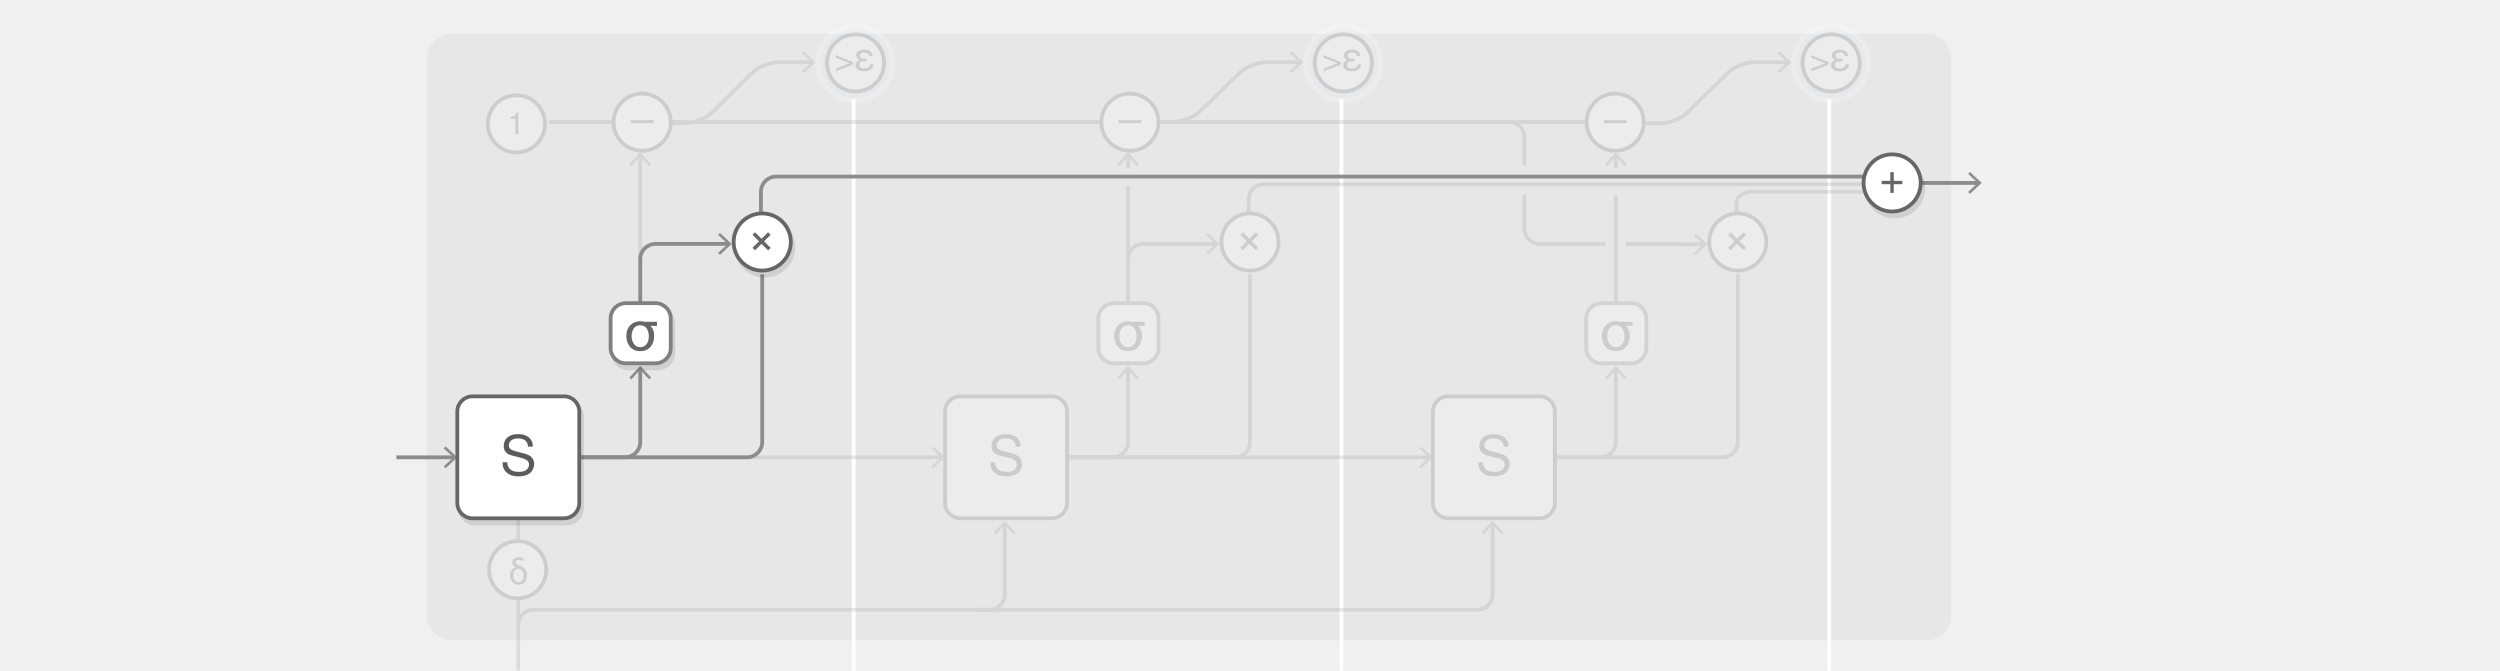
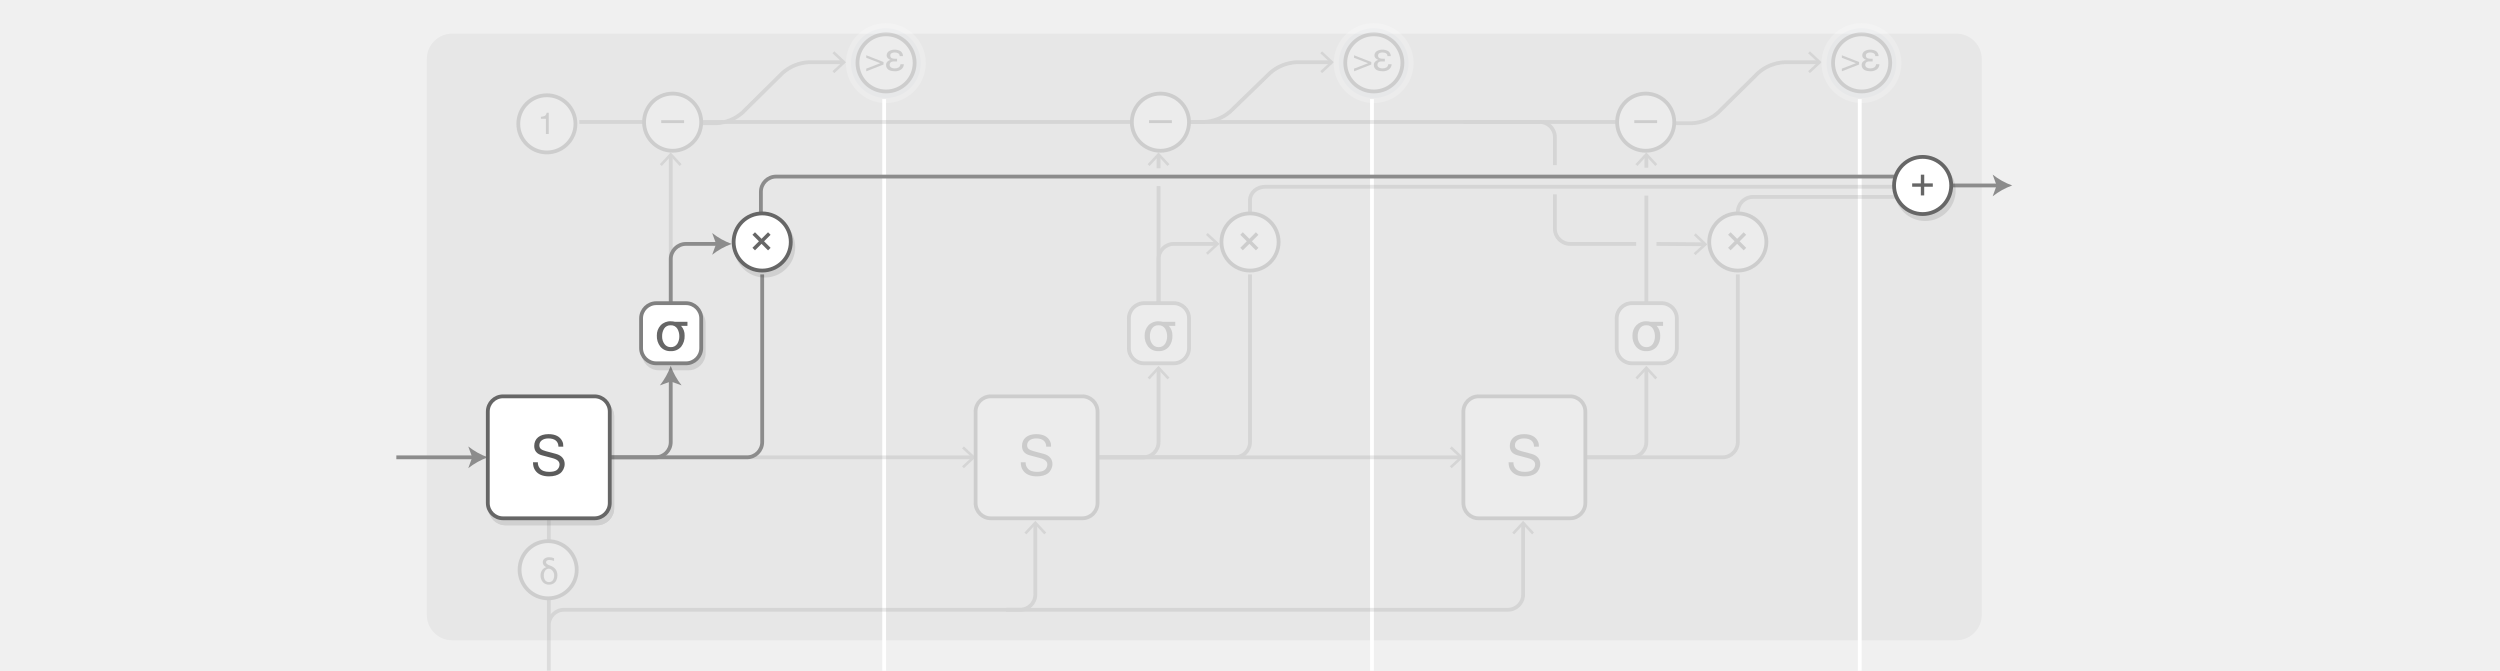
<svg xmlns="http://www.w3.org/2000/svg" xmlns:xlink="http://www.w3.org/1999/xlink" id="background" width="984" height="264" viewBox="0 0 984 264">
  <defs>
    <symbol id="op-halo" data-name="op-halo" viewBox="0 0 31.45 31.45">
      <circle cx="15.73" cy="15.73" r="14.73" fill="#e6eaf2" stroke="#fff" stroke-miterlimit="10" stroke-width="2" />
    </symbol>
    <symbol id="op-bg" data-name="op-bg" viewBox="0 0 24 24">
      <circle cx="12" cy="12" r="11.25" fill="#fff" stroke="#666" stroke-miterlimit="10" stroke-width="1.5" />
    </symbol>
    <symbol id="op-sum_5" data-name="op-sum 5" viewBox="0 0 24 24">
      <use id="op-bg-3" data-name="op-bg" width="24" height="24" xlink:href="#op-bg" />
      <g>
        <path d="M11,12.65L4.21,15.32V14.26l5.51-2.12L4.21,10V9L11,11.66v1Z" fill="#666" />
        <path d="M16.34,11.45H15.48q-0.37,0-.73,0a1.84,1.84,0,0,0-.66.17,1,1,0,0,0-.46.42,1.19,1.19,0,0,0-.21.73,1.13,1.13,0,0,0,.2.67,1.4,1.4,0,0,0,.46.43,2.73,2.73,0,0,0,1.33.3,3,3,0,0,0,1.54-.37,1.66,1.66,0,0,0,.73-1.28H19a2.55,2.55,0,0,1-1.09,2.09,4,4,0,0,1-2.32.7,7.39,7.39,0,0,1-1.28-.11,4.23,4.23,0,0,1-1.17-.38A2.21,2.21,0,0,1,12,12.79a1.72,1.72,0,0,1,.55-1.3,2.33,2.33,0,0,1,1.2-.66v0a2.71,2.71,0,0,1-1.07-.69A1.56,1.56,0,0,1,12.24,9a1.8,1.8,0,0,1,.3-1,2,2,0,0,1,.74-0.69,4.19,4.19,0,0,1,2-.52,4.65,4.65,0,0,1,2.34.55,2.37,2.37,0,0,1,1.05,2H17.36a1.21,1.21,0,0,0-.64-1.15,3.21,3.21,0,0,0-1.36-.29,2.53,2.53,0,0,0-1.1.24,1,1,0,0,0-.58,1,1,1,0,0,0,.58,1,2.79,2.79,0,0,0,1.2.22h0.88v1.16Z" fill="#666" />
      </g>
    </symbol>
    <symbol id="op-sum_4" data-name="op-sum 4" viewBox="0 0 24 24">
      <use id="op-bg-6" data-name="op-bg" width="24" height="24" xlink:href="#op-bg" />
      <path d="M7.51,11.21h9v1.15h-9V11.21Z" fill="#666" />
    </symbol>
    <symbol id="op-sum_3" data-name="op-sum 3" viewBox="0 0 24 24">
      <use id="op-bg-9" data-name="op-bg" width="24" height="24" xlink:href="#op-bg" />
      <path d="M9.65,10V9.21a4.3,4.3,0,0,0,1.59-.37,1.83,1.83,0,0,0,.67-1.23h0.83V16H11.62V10h-2Z" fill="#666" />
    </symbol>
    <symbol id="op-x" data-name="op-x" viewBox="0 0 24 24">
      <use id="op-bg-18" data-name="op-bg" width="24" height="24" xlink:href="#op-bg" />
      <path d="M9.16,15.28l-1-1,2.56-2.56L8.16,9.16l1-1,2.58,2.58L14.3,8.17l1,1-2.56,2.56,2.57,2.57-1,1-2.57-2.57Z" fill="#666" />
    </symbol>
    <symbol id="rnn-bg" data-name="rnn-bg" viewBox="0 0 49.5 49.5">
      <rect x="0.75" y="0.75" width="48" height="48" rx="6" ry="6" fill="#fff" stroke="#666" stroke-width="1.5" />
    </symbol>
    <symbol id="rnn-s" data-name="rnn-s" viewBox="0 0 49.5 49.5">
      <use id="rnn-bg-3" data-name="rnn-bg" width="49.5" height="49.5" xlink:href="#rnn-bg" />
      <text transform="translate(17.49 31.75)" font-size="21.77" fill="#5b5b5b" font-family="Helvetica">S</text>
    </symbol>
    <symbol id="op-sum_2" data-name="op-sum 2" viewBox="0 0 24 24">
      <use width="24" height="24" xlink:href="#op-bg" />
      <path d="M9.88,9.08a1.77,1.77,0,0,1,.69-1.47,3,3,0,0,1,1.89-.54,4.84,4.84,0,0,1,1.87.38v1.1a5.22,5.22,0,0,0-1.88-.4,1.57,1.57,0,0,0-.93.25,0.78,0.78,0,0,0-.35.67q0,0.74,1.51,1.26a4.6,4.6,0,0,1,2.22,1.44A3.75,3.75,0,0,1,15.64,14v0.27a4.23,4.23,0,0,1-.4,1.87,3,3,0,0,1-1.15,1.28,3.29,3.29,0,0,1-1.74.45,3.08,3.08,0,0,1-2.42-1A3.86,3.86,0,0,1,9,14.22V14.13a3.42,3.42,0,0,1,.64-2A2.76,2.76,0,0,1,11.29,11v0a2.36,2.36,0,0,1-1-.75A1.76,1.76,0,0,1,9.88,9.08Zm0.42,5.2a3,3,0,0,0,.55,1.89,1.8,1.8,0,0,0,1.49.69,1.79,1.79,0,0,0,1.48-.69,3.23,3.23,0,0,0,.55-2,2.67,2.67,0,0,0-.58-1.67,2.35,2.35,0,0,0-1.43-.92,1.81,1.81,0,0,0-1.49.7A3.19,3.19,0,0,0,10.3,14.28Z" fill="#666" />
    </symbol>
    <symbol id="rnn-sigma" data-name="rnn-sigma" viewBox="0 0 25.17 25.17">
      <rect x="0.75" y="0.75" width="23.67" height="23.67" rx="6" ry="6" fill="#fff" stroke="gray" stroke-width="1.5" />
      <path d="M19,9.67H16.48a5.39,5.39,0,0,1,1.41,3.87,6.62,6.62,0,0,1-1.37,4.36,5.13,5.13,0,0,1-4.11,1.73,5,5,0,0,1-4.09-1.78,6.66,6.66,0,0,1-1.37-4.32,5.73,5.73,0,0,1,1.5-4.07,5.22,5.22,0,0,1,4-1.58,6.18,6.18,0,0,1,1.67.21H19V9.67ZM15.8,13.78a5.89,5.89,0,0,0-.74-2.92,2.87,2.87,0,0,0-2.65-1.41A2.86,2.86,0,0,0,9.8,10.79a5.53,5.53,0,0,0-.77,3,4.82,4.82,0,0,0,.91,3,2.89,2.89,0,0,0,2.47,1.26A2.88,2.88,0,0,0,15,16.74,5.37,5.37,0,0,0,15.8,13.78Z" fill="#666" />
    </symbol>
    <symbol id="op-sum" data-name="op-sum" viewBox="0 0 24 24">
      <use id="op-bg-32" data-name="op-bg" width="24" height="24" xlink:href="#op-bg" />
      <path d="M7.88,12.5V11.18h3.41V7.75h1.34v3.43H16V12.5H12.62v3.42H11.29V12.5H7.88Z" fill="#666" />
    </symbol>
  </defs>
-   <g>
-     <rect x="168" y="13.25" width="600" height="238.75" rx="10" ry="10" opacity="0.04" />
-     <line x1="336" y1="39" x2="336" y2="264" stroke="#fff" stroke-miterlimit="10" stroke-width="1.5" />
-     <line x1="528" y1="39" x2="528" y2="264" stroke="#fff" stroke-miterlimit="10" stroke-width="1.5" />
-     <line x1="720" y1="39" x2="720" y2="264" stroke="#fff" stroke-miterlimit="10" stroke-width="1.5" />
-   </g>
+   <rect x="168" y="13.25" width="612" height="238.75" rx="10" ry="10" opacity="0.04" />
+   <line x1="348" y1="39" x2="348" y2="264" stroke="#fff" stroke-miterlimit="10" stroke-width="1.5" />
+   <line x1="540" y1="39" x2="540" y2="264" stroke="#fff" stroke-miterlimit="10" stroke-width="1.5" />
+   <line x1="732" y1="39" x2="732" y2="264" stroke="#fff" stroke-miterlimit="10" stroke-width="1.5" />
  <g opacity="0.2">
    <g>
-       <path d="M384,240H581.5a6,6,0,0,0,6-6V206.14" fill="none" stroke="#8c8c8c" stroke-miterlimit="10" stroke-width="1.5" />
-       <polygon points="591.79 209.62 591.02 210.33 587.5 206.54 583.98 210.33 583.21 209.62 587.5 205 591.79 209.62" fill="#8c8c8c" />
+       <path d="M396,240H593.5a6,6,0,0,0,6-6V206.14" fill="none" stroke="#8c8c8c" stroke-miterlimit="10" stroke-width="1.5" />
+       <polygon points="603.79 209.62 603.02 210.33 599.5 206.54 595.98 210.33 595.21 209.62 599.5 205 603.79 209.62" fill="#8c8c8c" />
    </g>
    <g>
-       <path d="M395.5,206.14V234a6,6,0,0,1-6,6H210a6,6,0,0,0-6,6v18h0V204" fill="none" stroke="#8c8c8c" stroke-miterlimit="10" stroke-width="1.5" />
-       <polygon points="391.21 209.62 391.98 210.33 395.5 206.54 399.02 210.33 399.79 209.62 395.5 205 391.21 209.62" fill="#8c8c8c" />
+       <path d="M407.5,206.14V234a6,6,0,0,1-6,6H222a6,6,0,0,0-6,6v18h0V204" fill="none" stroke="#8c8c8c" stroke-miterlimit="10" stroke-width="1.5" />
+       <polygon points="403.21 209.62 403.98 210.33 407.5 206.54 411.02 210.33 411.79 209.62 407.5 205 403.21 209.62" fill="#8c8c8c" />
    </g>
    <g>
-       <line x1="228" y1="180" x2="370.86" y2="180" fill="none" stroke="#8c8c8c" stroke-miterlimit="10" stroke-width="1.5" />
-       <polygon points="367.38 184.29 366.67 183.53 370.46 180 366.67 176.48 367.38 175.71 372 180 367.38 184.29" fill="#8c8c8c" />
+       <line x1="240" y1="180" x2="382.86" y2="180" fill="none" stroke="#8c8c8c" stroke-miterlimit="10" stroke-width="1.5" />
+       <polygon points="379.38 184.29 378.67 183.53 382.46 180 378.67 176.48 379.38 175.71 384 180 379.38 184.29" fill="#8c8c8c" />
    </g>
    <g>
-       <line x1="420" y1="180" x2="562.86" y2="180" fill="none" stroke="#8c8c8c" stroke-miterlimit="10" stroke-width="1.5" />
-       <polygon points="559.38 184.29 558.67 183.53 562.46 180 558.67 176.48 559.38 175.71 564 180 559.38 184.29" fill="#8c8c8c" />
+       <line x1="432" y1="180" x2="574.86" y2="180" fill="none" stroke="#8c8c8c" stroke-miterlimit="10" stroke-width="1.5" />
+       <polygon points="571.38 184.29 570.67 183.53 574.46 180 570.67 176.48 571.38 175.71 576 180 571.38 184.29" fill="#8c8c8c" />
    </g>
    <g>
-       <path d="M420,180h18a6,6,0,0,0,6-6V145.14" fill="none" stroke="#8c8c8c" stroke-miterlimit="10" stroke-width="1.5" />
-       <polygon points="448.29 148.62 447.52 149.33 444 145.54 440.48 149.33 439.71 148.62 444 144 448.29 148.62" fill="#8c8c8c" />
+       <path d="M432,180h18a6,6,0,0,0,6-6V145.14" fill="none" stroke="#8c8c8c" stroke-miterlimit="10" stroke-width="1.5" />
+       <polygon points="460.29 148.62 459.52 149.33 456 145.54 452.48 149.33 451.71 148.62 456 144 460.29 148.62" fill="#8c8c8c" />
    </g>
    <g>
-       <path d="M612,180h18a6,6,0,0,0,6-6V145.14" fill="none" stroke="#8c8c8c" stroke-miterlimit="10" stroke-width="1.5" />
-       <polygon points="640.29 148.62 639.52 149.33 636 145.54 632.48 149.33 631.71 148.62 636 144 640.29 148.62" fill="#8c8c8c" />
+       <path d="M624,180h18a6,6,0,0,0,6-6V145.14" fill="none" stroke="#8c8c8c" stroke-miterlimit="10" stroke-width="1.5" />
+       <polygon points="652.29 148.62 651.52 149.33 648 145.54 644.48 149.33 643.71 148.62 648 144 652.29 148.62" fill="#8c8c8c" />
    </g>
-     <path d="M420,180h66a6,6,0,0,0,6-6V108" fill="none" stroke="#8c8c8c" stroke-miterlimit="10" stroke-width="1.5" />
-     <path d="M612,180h66a6,6,0,0,0,6-6V108" fill="none" stroke="#8c8c8c" stroke-miterlimit="10" stroke-width="1.5" />
+     <path d="M432,180h54a6,6,0,0,0,6-6V108" fill="none" stroke="#8c8c8c" stroke-miterlimit="10" stroke-width="1.5" />
+     <path d="M624,180h54a6,6,0,0,0,6-6V108" fill="none" stroke="#8c8c8c" stroke-miterlimit="10" stroke-width="1.5" />
    <g>
-       <line x1="252" y1="132" x2="252" y2="61.14" fill="none" stroke="#8c8c8c" stroke-miterlimit="10" stroke-width="1.5" />
-       <polygon points="256.29 64.62 255.53 65.33 252 61.54 248.48 65.33 247.71 64.62 252 60 256.29 64.62" fill="#8c8c8c" />
+       <line x1="264" y1="132" x2="264" y2="61.14" fill="none" stroke="#8c8c8c" stroke-miterlimit="10" stroke-width="1.5" />
+       <polygon points="268.29 64.62 267.52 65.33 264 61.54 260.48 65.33 259.71 64.62 264 60 268.29 64.62" fill="#8c8c8c" />
    </g>
    <g>
-       <line x1="444" y1="66.25" x2="444" y2="61.14" fill="none" stroke="#8c8c8c" stroke-miterlimit="10" stroke-width="1.5" />
-       <polygon points="448.29 64.62 447.52 65.33 444 61.54 440.48 65.33 439.71 64.62 444 60 448.29 64.62" fill="#8c8c8c" />
+       <line x1="456" y1="66.25" x2="456" y2="61.14" fill="none" stroke="#8c8c8c" stroke-miterlimit="10" stroke-width="1.5" />
+       <polygon points="460.29 64.62 459.52 65.33 456 61.54 452.48 65.33 451.71 64.62 456 60 460.29 64.62" fill="#8c8c8c" />
    </g>
-     <line x1="444" y1="132" x2="444" y2="73.25" fill="none" stroke="#8c8c8c" stroke-miterlimit="10" stroke-width="1.5" />
+     <line x1="456" y1="132" x2="456" y2="73.25" fill="none" stroke="#8c8c8c" stroke-miterlimit="10" stroke-width="1.5" />
    <g>
-       <line x1="636" y1="66" x2="636" y2="61.14" fill="none" stroke="#8c8c8c" stroke-miterlimit="10" stroke-width="1.5" />
-       <polygon points="640.29 64.62 639.52 65.33 636 61.54 632.48 65.33 631.71 64.62 636 60 640.29 64.62" fill="#8c8c8c" />
+       <line x1="648" y1="66" x2="648" y2="61.14" fill="none" stroke="#8c8c8c" stroke-miterlimit="10" stroke-width="1.5" />
+       <polygon points="652.29 64.62 651.52 65.33 648 61.54 644.48 65.33 643.71 64.62 648 60 652.29 64.62" fill="#8c8c8c" />
    </g>
-     <line x1="636" y1="132" x2="636" y2="77" fill="none" stroke="#8c8c8c" stroke-miterlimit="10" stroke-width="1.5" />
+     <line x1="648" y1="132" x2="648" y2="77" fill="none" stroke="#8c8c8c" stroke-miterlimit="10" stroke-width="1.5" />
    <g>
-       <path d="M444,132V102a6,6,0,0,1,6-6h28.86" fill="none" stroke="#8c8c8c" stroke-miterlimit="10" stroke-width="1.5" />
+       <path d="M456,132V102a6,6,0,0,1,6-6h16.86" fill="none" stroke="#8c8c8c" stroke-miterlimit="10" stroke-width="1.5" />
      <polygon points="475.38 100.29 474.67 99.52 478.46 96 474.67 92.47 475.38 91.7 480 96 475.38 100.29" fill="#8c8c8c" />
    </g>
-     <path d="M491.5,84V78.25a5.9,5.9,0,0,1,6-5.75H744" fill="none" stroke="#8c8c8c" stroke-miterlimit="10" stroke-width="1.5" />
-     <path d="M683.5,84V79.75c0-2.34,2.7-4.25,6-4.25H744" fill="none" stroke="#8c8c8c" stroke-miterlimit="10" stroke-width="1.5" />
-     <line x1="216" y1="48" x2="636" y2="48" fill="none" stroke="#8c8c8c" stroke-miterlimit="10" stroke-width="1.5" />
+     <path d="M492,84V78.75c0-2.89,2.7-5.25,6-5.25H756" fill="none" stroke="#8c8c8c" stroke-miterlimit="10" stroke-width="1.5" />
+     <path d="M684,95V83.5a6,6,0,0,1,6-6h66" fill="none" stroke="#8c8c8c" stroke-miterlimit="10" stroke-width="1.5" />
+     <line x1="228" y1="48" x2="648" y2="48" fill="none" stroke="#8c8c8c" stroke-miterlimit="10" stroke-width="1.5" />
    <g>
-       <path d="M252,48.5h18a16.83,16.83,0,0,0,10.26-4.22L296,28.72a16.83,16.83,0,0,1,10.26-4.22h13.61" fill="none" stroke="#8c8c8c" stroke-miterlimit="10" stroke-width="1.5" />
-       <polygon points="316.38 28.79 315.67 28.02 319.46 24.5 315.67 20.97 316.38 20.2 321 24.5 316.38 28.79" fill="#8c8c8c" />
+       <path d="M264,48.5h18a16.83,16.83,0,0,0,10.26-4.22L308,28.72a16.83,16.83,0,0,1,10.26-4.22h13.61" fill="none" stroke="#8c8c8c" stroke-miterlimit="10" stroke-width="1.5" />
+       <polygon points="328.38 28.79 327.67 28.02 331.46 24.5 327.67 20.97 328.38 20.2 333 24.5 328.38 28.79" fill="#8c8c8c" />
    </g>
    <g>
-       <path d="M444,48h18a17.11,17.11,0,0,0,10.31-4.18l15.63-15.15a17.11,17.11,0,0,1,10.31-4.18h13.61" fill="none" stroke="#8c8c8c" stroke-miterlimit="10" stroke-width="1.5" />
-       <polygon points="508.38 28.79 507.67 28.02 511.46 24.5 507.67 20.97 508.38 20.2 513 24.5 508.38 28.79" fill="#8c8c8c" />
+       <path d="M456,48h18a17.11,17.11,0,0,0,10.31-4.18l15.63-15.15a17.11,17.11,0,0,1,10.31-4.18h13.61" fill="none" stroke="#8c8c8c" stroke-miterlimit="10" stroke-width="1.5" />
+       <polygon points="520.38 28.79 519.67 28.02 523.46 24.5 519.67 20.97 520.38 20.2 525 24.5 520.38 28.79" fill="#8c8c8c" />
    </g>
    <g>
-       <path d="M636,48.5h18a16.83,16.83,0,0,0,10.26-4.22L680,28.72a16.83,16.83,0,0,1,10.26-4.22h13.61" fill="none" stroke="#8c8c8c" stroke-miterlimit="10" stroke-width="1.5" />
-       <polygon points="700.38 28.79 699.67 28.02 703.46 24.5 699.67 20.97 700.38 20.2 705 24.5 700.38 28.79" fill="#8c8c8c" />
+       <path d="M648,48.5h18a16.83,16.83,0,0,0,10.26-4.22L692,28.72a16.83,16.83,0,0,1,10.26-4.22h13.61" fill="none" stroke="#8c8c8c" stroke-miterlimit="10" stroke-width="1.5" />
+       <polygon points="712.38 28.79 711.67 28.02 715.46 24.5 711.67 20.97 712.38 20.2 717 24.5 712.38 28.79" fill="#8c8c8c" />
    </g>
    <g>
-       <line x1="640" y1="96" x2="670.86" y2="96.16" fill="none" stroke="#8c8c8c" stroke-miterlimit="10" stroke-width="1.5" />
-       <polygon points="667.36 100.43 666.65 99.66 670.46 96.16 666.68 92.61 667.4 91.85 672 96.17 667.36 100.43" fill="#8c8c8c" />
+       <line x1="652" y1="96" x2="670.86" y2="96.15" fill="none" stroke="#8c8c8c" stroke-miterlimit="10" stroke-width="1.5" />
+       <polygon points="667.35 100.42 666.64 99.64 670.46 96.15 666.7 92.6 667.42 91.83 672 96.17 667.35 100.42" fill="#8c8c8c" />
    </g>
-     <path d="M600,76.5V90a6,6,0,0,0,6,6h26" fill="none" stroke="#8c8c8c" stroke-miterlimit="10" stroke-width="1.5" />
-     <path d="M564,48h30a6,6,0,0,1,6,6V65" fill="none" stroke="#8c8c8c" stroke-miterlimit="10" stroke-width="1.5" />
-     <use id="op-halo-3" data-name="op-halo" width="31.45" height="31.45" transform="translate(320.94 9.11)" xlink:href="#op-halo" />
-     <use id="op-halo-6" data-name="op-halo" width="31.45" height="31.45" transform="translate(512.94 9.11)" xlink:href="#op-halo" />
-     <use id="op-halo-9" data-name="op-halo" width="31.45" height="31.45" transform="translate(704.94 9.11)" xlink:href="#op-halo" />
-     <use width="24" height="24" transform="translate(324.75 12.75)" xlink:href="#op-sum_5" />
-     <use width="24" height="24" transform="translate(240.75 36.09)" xlink:href="#op-sum_4" />
-     <use width="24" height="24" transform="translate(191.25 36.75)" xlink:href="#op-sum_3" />
-     <use width="24" height="24" transform="translate(516.74 12.75)" xlink:href="#op-sum_5" />
-     <use width="24" height="24" transform="translate(432.74 36.09)" xlink:href="#op-sum_4" />
-     <use width="24" height="24" transform="translate(480 83.25)" xlink:href="#op-x" />
-     <use width="49.5" height="49.5" transform="translate(371.24 155.25)" xlink:href="#rnn-s" />
-     <use width="24" height="24" transform="translate(708.74 12.75)" xlink:href="#op-sum_5" />
-     <use width="24" height="24" transform="translate(623.74 36.09)" xlink:href="#op-sum_4" />
-     <use id="op-x-5" data-name="op-x" width="24" height="24" transform="translate(671.99 83.25)" xlink:href="#op-x" />
-     <use width="49.5" height="49.5" transform="translate(563.24 155.25)" xlink:href="#rnn-s" />
-     <use width="24" height="24" transform="translate(191.75 212.25)" xlink:href="#op-sum_2" />
-     <use id="rnn-sigma-3" data-name="rnn-sigma" width="25.17" height="25.17" transform="translate(431.58 118.58)" xlink:href="#rnn-sigma" />
-     <use id="rnn-sigma-6" data-name="rnn-sigma" width="25.17" height="25.17" transform="translate(623.58 118.58)" xlink:href="#rnn-sigma" />
+     <path d="M612,76.5V90a6,6,0,0,0,6,6h26" fill="none" stroke="#8c8c8c" stroke-miterlimit="10" stroke-width="1.5" />
+     <path d="M576,48h30a6,6,0,0,1,6,6V65" fill="none" stroke="#8c8c8c" stroke-miterlimit="10" stroke-width="1.5" />
+     <use id="op-halo-3" data-name="op-halo" width="31.45" height="31.45" transform="translate(332.94 9.11)" xlink:href="#op-halo" />
+     <use id="op-halo-6" data-name="op-halo" width="31.45" height="31.45" transform="translate(524.94 9.11)" xlink:href="#op-halo" />
+     <use id="op-halo-9" data-name="op-halo" width="31.45" height="31.45" transform="translate(716.94 9.11)" xlink:href="#op-halo" />
+     <use width="24" height="24" transform="translate(336.75 12.75)" xlink:href="#op-sum_5" />
+     <use width="24" height="24" transform="translate(252.75 36.09)" xlink:href="#op-sum_4" />
+     <use width="24" height="24" transform="translate(203.25 36.75)" xlink:href="#op-sum_3" />
+     <use width="24" height="24" transform="translate(528.74 12.75)" xlink:href="#op-sum_5" />
+     <use width="24" height="24" transform="translate(444.74 36.09)" xlink:href="#op-sum_4" />
+     <use width="24" height="24" transform="translate(480.01 83.25)" xlink:href="#op-x" />
+     <use width="49.5" height="49.5" transform="translate(383.24 155.25)" xlink:href="#rnn-s" />
+     <use width="24" height="24" transform="translate(720.74 12.75)" xlink:href="#op-sum_5" />
+     <use width="24" height="24" transform="translate(635.74 36.09)" xlink:href="#op-sum_4" />
+     <use id="op-x-5" data-name="op-x" width="24" height="24" transform="translate(672 83.25)" xlink:href="#op-x" />
+     <use width="49.5" height="49.5" transform="translate(575.24 155.25)" xlink:href="#rnn-s" />
+     <use width="24" height="24" transform="translate(203.75 212.25)" xlink:href="#op-sum_2" />
+     <use id="rnn-sigma-3" data-name="rnn-sigma" width="25.17" height="25.17" transform="translate(443.58 118.58)" xlink:href="#rnn-sigma" />
+     <use id="rnn-sigma-6" data-name="rnn-sigma" width="25.17" height="25.17" transform="translate(635.58 118.58)" xlink:href="#rnn-sigma" />
+   </g>
+   <path d="M240,180h54a6,6,0,0,0,6-6V108" fill="none" stroke="#8c8c8c" stroke-miterlimit="10" stroke-width="1.5" />
+   <g>
+     <g>
+       <line x1="156" y1="180" x2="186.57" y2="180" fill="none" stroke="#8c8c8c" stroke-miterlimit="10" stroke-width="1.5" />
+       <path d="M192,180a27.2,27.2,0,0,0-7.69,4.28l1.55-4.28-1.55-4.28A27.18,27.18,0,0,0,192,180Z" fill="#8c8c8c" />
+     </g>
+     <g>
+       <line x1="762" y1="73" x2="786.57" y2="73" fill="none" stroke="#8c8c8c" stroke-miterlimit="10" stroke-width="1.5" />
+       <path d="M792,73a27.2,27.2,0,0,0-7.69,4.28L785.86,73l-1.55-4.28A27.17,27.17,0,0,0,792,73Z" fill="#8c8c8c" />
+     </g>
+     <g>
+       <path d="M240,180h18a6,6,0,0,0,6-6V149.43" fill="none" stroke="#8c8c8c" stroke-miterlimit="10" stroke-width="1.5" />
+       <path d="M264,144a27.2,27.2,0,0,0,4.28,7.69L264,150.14l-4.28,1.55A27.17,27.17,0,0,0,264,144Z" fill="#8c8c8c" />
+     </g>
+     <g>
+       <path d="M264,132V102a6,6,0,0,1,6-6h12.57" fill="none" stroke="#8c8c8c" stroke-miterlimit="10" stroke-width="1.5" />
+       <path d="M288,96a27.2,27.2,0,0,0-7.69,4.28L281.86,96l-1.55-4.28A27.17,27.17,0,0,0,288,96Z" fill="#8c8c8c" />
+     </g>
+   </g>
+   <path d="M299.49,84V75.5a6,6,0,0,1,6-6H756" fill="none" stroke="#8c8c8c" stroke-miterlimit="10" stroke-width="1.5" />
+   <g id="_Group_" data-name="&lt;Group&gt;">
+     <g opacity="0.1">
+       <circle cx="757.75" cy="75" r="11.25" stroke="#000" stroke-miterlimit="10" stroke-width="1.5" />
+       <path d="M753.63,75.49V74.18H757V70.75h1.34v3.43h3.41v1.31h-3.41v3.42H757V75.49h-3.41Z" />
+     </g>
+     <use width="24" height="24" transform="translate(744.75 61)" xlink:href="#op-sum" />
  </g>
  <g>
-     <g>
-       <line x1="156" y1="180" x2="178.86" y2="180" fill="none" stroke="#8c8c8c" stroke-miterlimit="10" stroke-width="1.5" />
-       <polygon points="175.38 184.29 174.67 183.53 178.46 180 174.67 176.48 175.38 175.71 180 180 175.38 184.29" fill="#8c8c8c" />
+     <g opacity="0.1">
+       <circle cx="301" cy="97.25" r="11.25" stroke="#000" stroke-miterlimit="10" stroke-width="1.5" />
+       <path d="M298.16,100.53l-1-1L299.73,97l-2.58-2.58,1-1L300.74,96l2.56-2.56,1,1L301.72,97l2.57,2.57-1,1L300.72,98Z" />
    </g>
-     <g>
-       <line x1="750" y1="72" x2="778.86" y2="72" fill="none" stroke="#8c8c8c" stroke-miterlimit="10" stroke-width="1.5" />
-       <polygon points="775.38 76.29 774.67 75.52 778.46 72 774.67 68.47 775.38 67.7 780 72 775.38 76.29" fill="#8c8c8c" />
+     <use width="24" height="24" transform="translate(288 83.25)" xlink:href="#op-x" />
+   </g>
+   <g>
+     <g opacity="0.1">
+       <rect x="193" y="158" width="48" height="48" rx="6" ry="6" stroke="#000" stroke-width="1.5" />
+       <rect x="193" y="158" width="48" height="48" rx="6" ry="6" />
+       <rect x="193" y="158" width="48" height="48" rx="6" ry="6" fill="none" stroke="#000" stroke-width="1.5" />
+       <path d="M212.78,184a4.39,4.39,0,0,0,.6,2.16,3.94,3.94,0,0,0,3.57,1.55,6.12,6.12,0,0,0,2.09-.34,2.39,2.39,0,0,0,1.82-2.36,2.06,2.06,0,0,0-.77-1.82,7.66,7.66,0,0,0-2.45-.92l-2-.48a9.08,9.08,0,0,1-2.84-1,3.3,3.3,0,0,1-1.44-2.92,4.56,4.56,0,0,1,1.42-3.46,5.59,5.59,0,0,1,4-1.35,6.84,6.84,0,0,1,4.06,1.19,4.32,4.32,0,0,1,1.67,3.79h-2a4,4,0,0,0-.65-1.92,3.71,3.71,0,0,0-3.15-1.22,3.54,3.54,0,0,0-2.58.79,2.51,2.51,0,0,0-.78,1.83,1.8,1.8,0,0,0,.93,1.68A13.27,13.27,0,0,0,217,180l2.12,0.5a6.4,6.4,0,0,1,2.37,1,3.75,3.75,0,0,1,1.44,3.18,4,4,0,0,1-1.84,3.71,8.08,8.08,0,0,1-4.28,1.12,6.3,6.3,0,0,1-4.45-1.49,5.08,5.08,0,0,1-1.58-4h2Z" />
    </g>
-     <g>
-       <path d="M228,180h18a6,6,0,0,0,6-6V145.14" fill="none" stroke="#8c8c8c" stroke-miterlimit="10" stroke-width="1.5" />
-       <polygon points="256.29 148.62 255.53 149.33 252 145.54 248.48 149.33 247.71 148.62 252 144 256.29 148.62" fill="#8c8c8c" />
+     <use width="49.5" height="49.5" transform="translate(191.25 155.25)" xlink:href="#rnn-s" />
+   </g>
+   <g id="_Group_2" data-name="&lt;Group&gt;">
+     <g opacity="0.1">
+       <rect x="253.33" y="121.33" width="23.67" height="23.67" rx="6" ry="6" stroke="#000" stroke-width="1.5" />
+       <path d="M271.54,130.25h-2.48a5.39,5.39,0,0,1,1.41,3.87,6.62,6.62,0,0,1-1.37,4.36,5.13,5.13,0,0,1-4.11,1.73,5,5,0,0,1-4.09-1.78,6.66,6.66,0,0,1-1.37-4.32A5.73,5.73,0,0,1,261,130a5.22,5.22,0,0,1,4-1.58,6.18,6.18,0,0,1,1.67.21h4.88v1.57Zm-3.16,4.11a5.89,5.89,0,0,0-.74-2.92,3.2,3.2,0,0,0-5.26-.06,5.53,5.53,0,0,0-.77,3,4.82,4.82,0,0,0,.91,3,3.11,3.11,0,0,0,5.05-.06A5.37,5.37,0,0,0,268.39,134.37Z" />
    </g>
-     <path d="M228,180h66a6,6,0,0,0,6-6V108" fill="none" stroke="#8c8c8c" stroke-miterlimit="10" stroke-width="1.5" />
-     <g>
-       <path d="M252,132V102a6,6,0,0,1,6-6h28.86" fill="none" stroke="#8c8c8c" stroke-miterlimit="10" stroke-width="1.5" />
-       <polygon points="283.38 100.29 282.67 99.52 286.46 96 282.67 92.47 283.38 91.7 288 96 283.38 100.29" fill="#8c8c8c" />
-     </g>
-     <path d="M299.5,84V75.5a6,6,0,0,1,6-6H744" fill="none" stroke="#8c8c8c" stroke-miterlimit="10" stroke-width="1.5" />
-     <g id="_Group_" data-name="&lt;Group&gt;">
-       <g opacity="0.1">
-         <circle cx="745.75" cy="74" r="11.25" stroke="#000" stroke-miterlimit="10" stroke-width="1.5" />
-         <path d="M741.63,74.49V73.18H745V69.75h1.34v3.43h3.41v1.31h-3.41v3.42H745V74.49h-3.41Z" />
-       </g>
-       <use width="24" height="24" transform="translate(732.75 60)" xlink:href="#op-sum" />
-     </g>
-     <g>
-       <g opacity="0.1">
-         <circle cx="301.01" cy="97.25" r="11.25" stroke="#000" stroke-miterlimit="10" stroke-width="1.5" />
-         <path d="M298.17,100.53l-1-1L299.74,97l-2.58-2.58,1-1L300.74,96l2.56-2.56,1,1L301.73,97l2.57,2.57-1,1L300.73,98Z" />
-       </g>
-       <use width="24" height="24" transform="translate(288.01 83.25)" xlink:href="#op-x" />
-     </g>
-     <g>
-       <g opacity="0.1">
-         <rect x="181" y="158" width="48" height="48" rx="6" ry="6" stroke="#000" stroke-width="1.5" />
-         <rect x="181" y="158" width="48" height="48" rx="6" ry="6" />
-         <rect x="181" y="158" width="48" height="48" rx="6" ry="6" fill="none" stroke="#000" stroke-width="1.5" />
-         <path d="M200.78,184a4.39,4.39,0,0,0,.6,2.16,3.94,3.94,0,0,0,3.57,1.55,6.12,6.12,0,0,0,2.09-.34,2.39,2.39,0,0,0,1.82-2.36,2.06,2.06,0,0,0-.77-1.82,7.66,7.66,0,0,0-2.45-.92l-2-.48a9.08,9.08,0,0,1-2.84-1,3.3,3.3,0,0,1-1.44-2.92,4.56,4.56,0,0,1,1.42-3.46,5.59,5.59,0,0,1,4-1.35,6.84,6.84,0,0,1,4.06,1.19,4.32,4.32,0,0,1,1.67,3.79h-2a4,4,0,0,0-.65-1.92,3.71,3.71,0,0,0-3.15-1.22,3.54,3.54,0,0,0-2.58.79,2.51,2.51,0,0,0-.78,1.83,1.8,1.8,0,0,0,.93,1.68A13.27,13.27,0,0,0,205,180l2.12,0.5a6.4,6.4,0,0,1,2.37,1,3.75,3.75,0,0,1,1.44,3.18,4,4,0,0,1-1.84,3.71,8.08,8.08,0,0,1-4.28,1.12,6.3,6.3,0,0,1-4.45-1.49,5.08,5.08,0,0,1-1.58-4h2Z" />
-       </g>
-       <use width="49.5" height="49.5" transform="translate(179.25 155.25)" xlink:href="#rnn-s" />
-     </g>
-     <g id="_Group_2" data-name="&lt;Group&gt;">
-       <g opacity="0.1">
-         <rect x="241.33" y="121.33" width="23.67" height="23.67" rx="6" ry="6" stroke="#000" stroke-width="1.5" />
-         <path d="M259.54,130.25h-2.48a5.39,5.39,0,0,1,1.41,3.87,6.62,6.62,0,0,1-1.37,4.36,5.13,5.13,0,0,1-4.11,1.73,5,5,0,0,1-4.09-1.78,6.66,6.66,0,0,1-1.37-4.32A5.73,5.73,0,0,1,249,130a5.22,5.22,0,0,1,4-1.58,6.18,6.18,0,0,1,1.67.21h4.88v1.57Zm-3.16,4.11a5.89,5.89,0,0,0-.74-2.92,3.2,3.2,0,0,0-5.26-.06,5.53,5.53,0,0,0-.77,3,4.82,4.82,0,0,0,.91,3,3.11,3.11,0,0,0,5.05-.06A5.37,5.37,0,0,0,256.39,134.37Z" />
-       </g>
-       <use width="25.17" height="25.17" transform="translate(239.58 118.58)" xlink:href="#rnn-sigma" />
-     </g>
+     <use width="25.17" height="25.17" transform="translate(251.58 118.58)" xlink:href="#rnn-sigma" />
  </g>
</svg>
